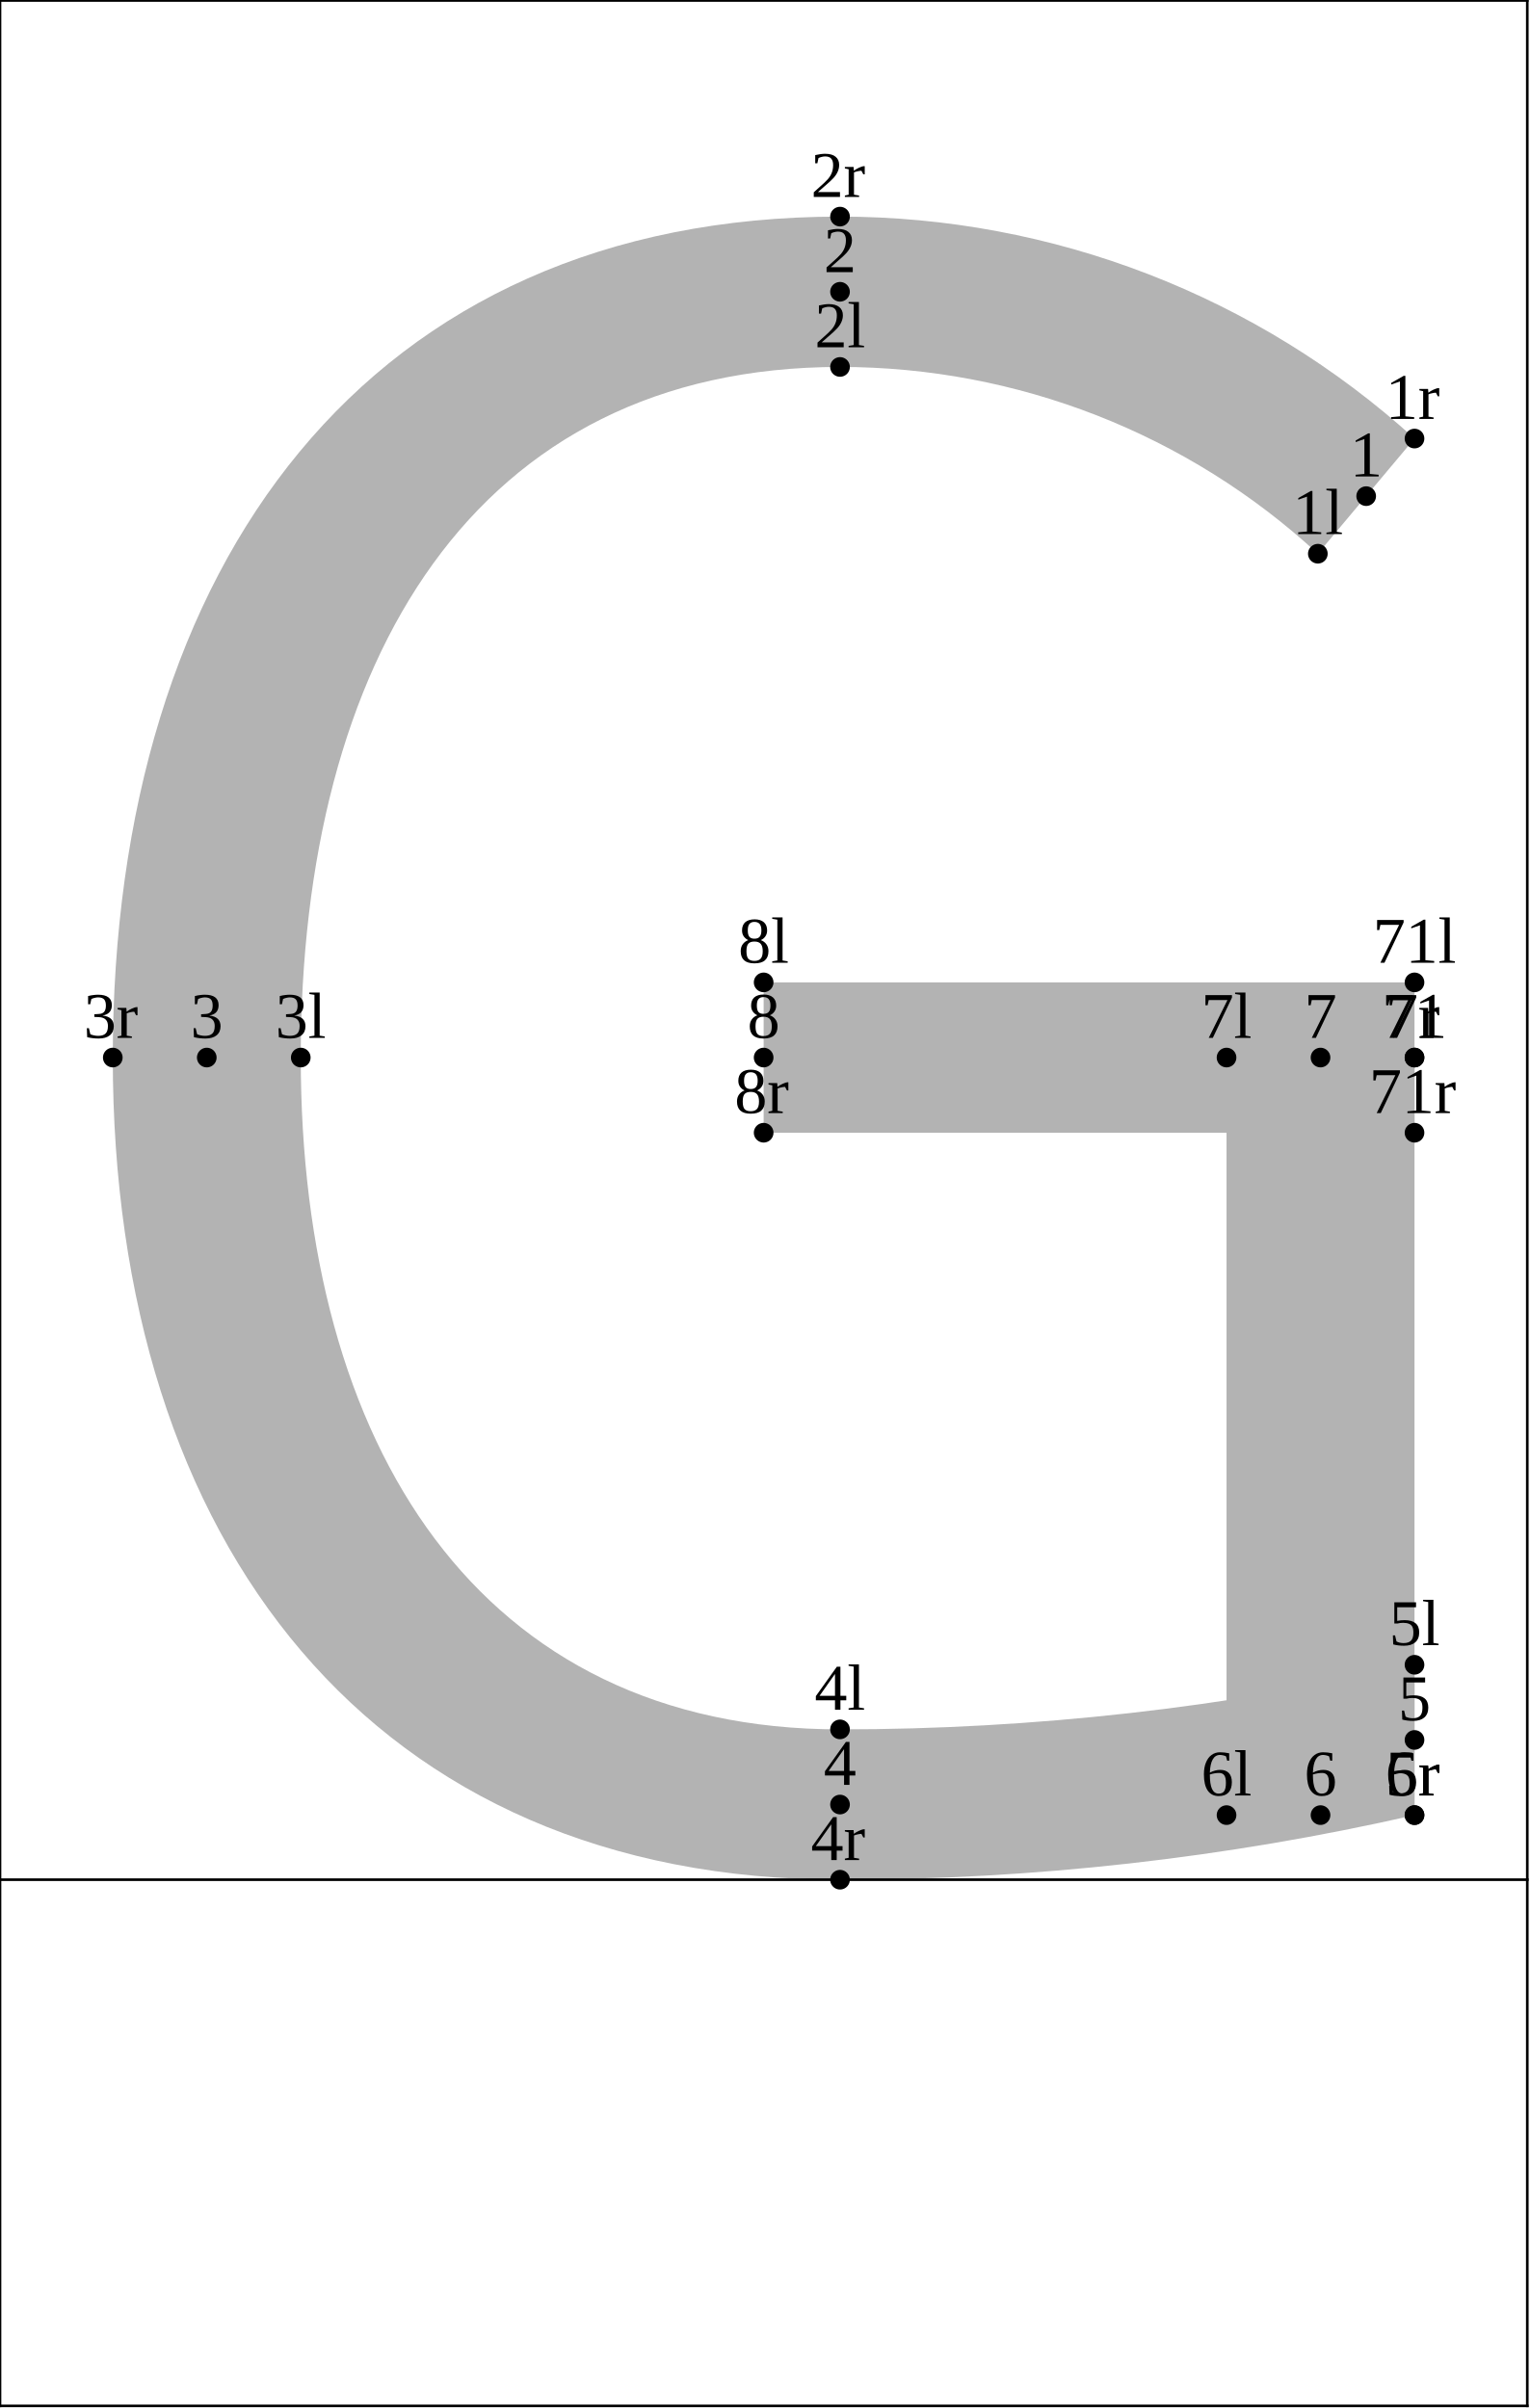
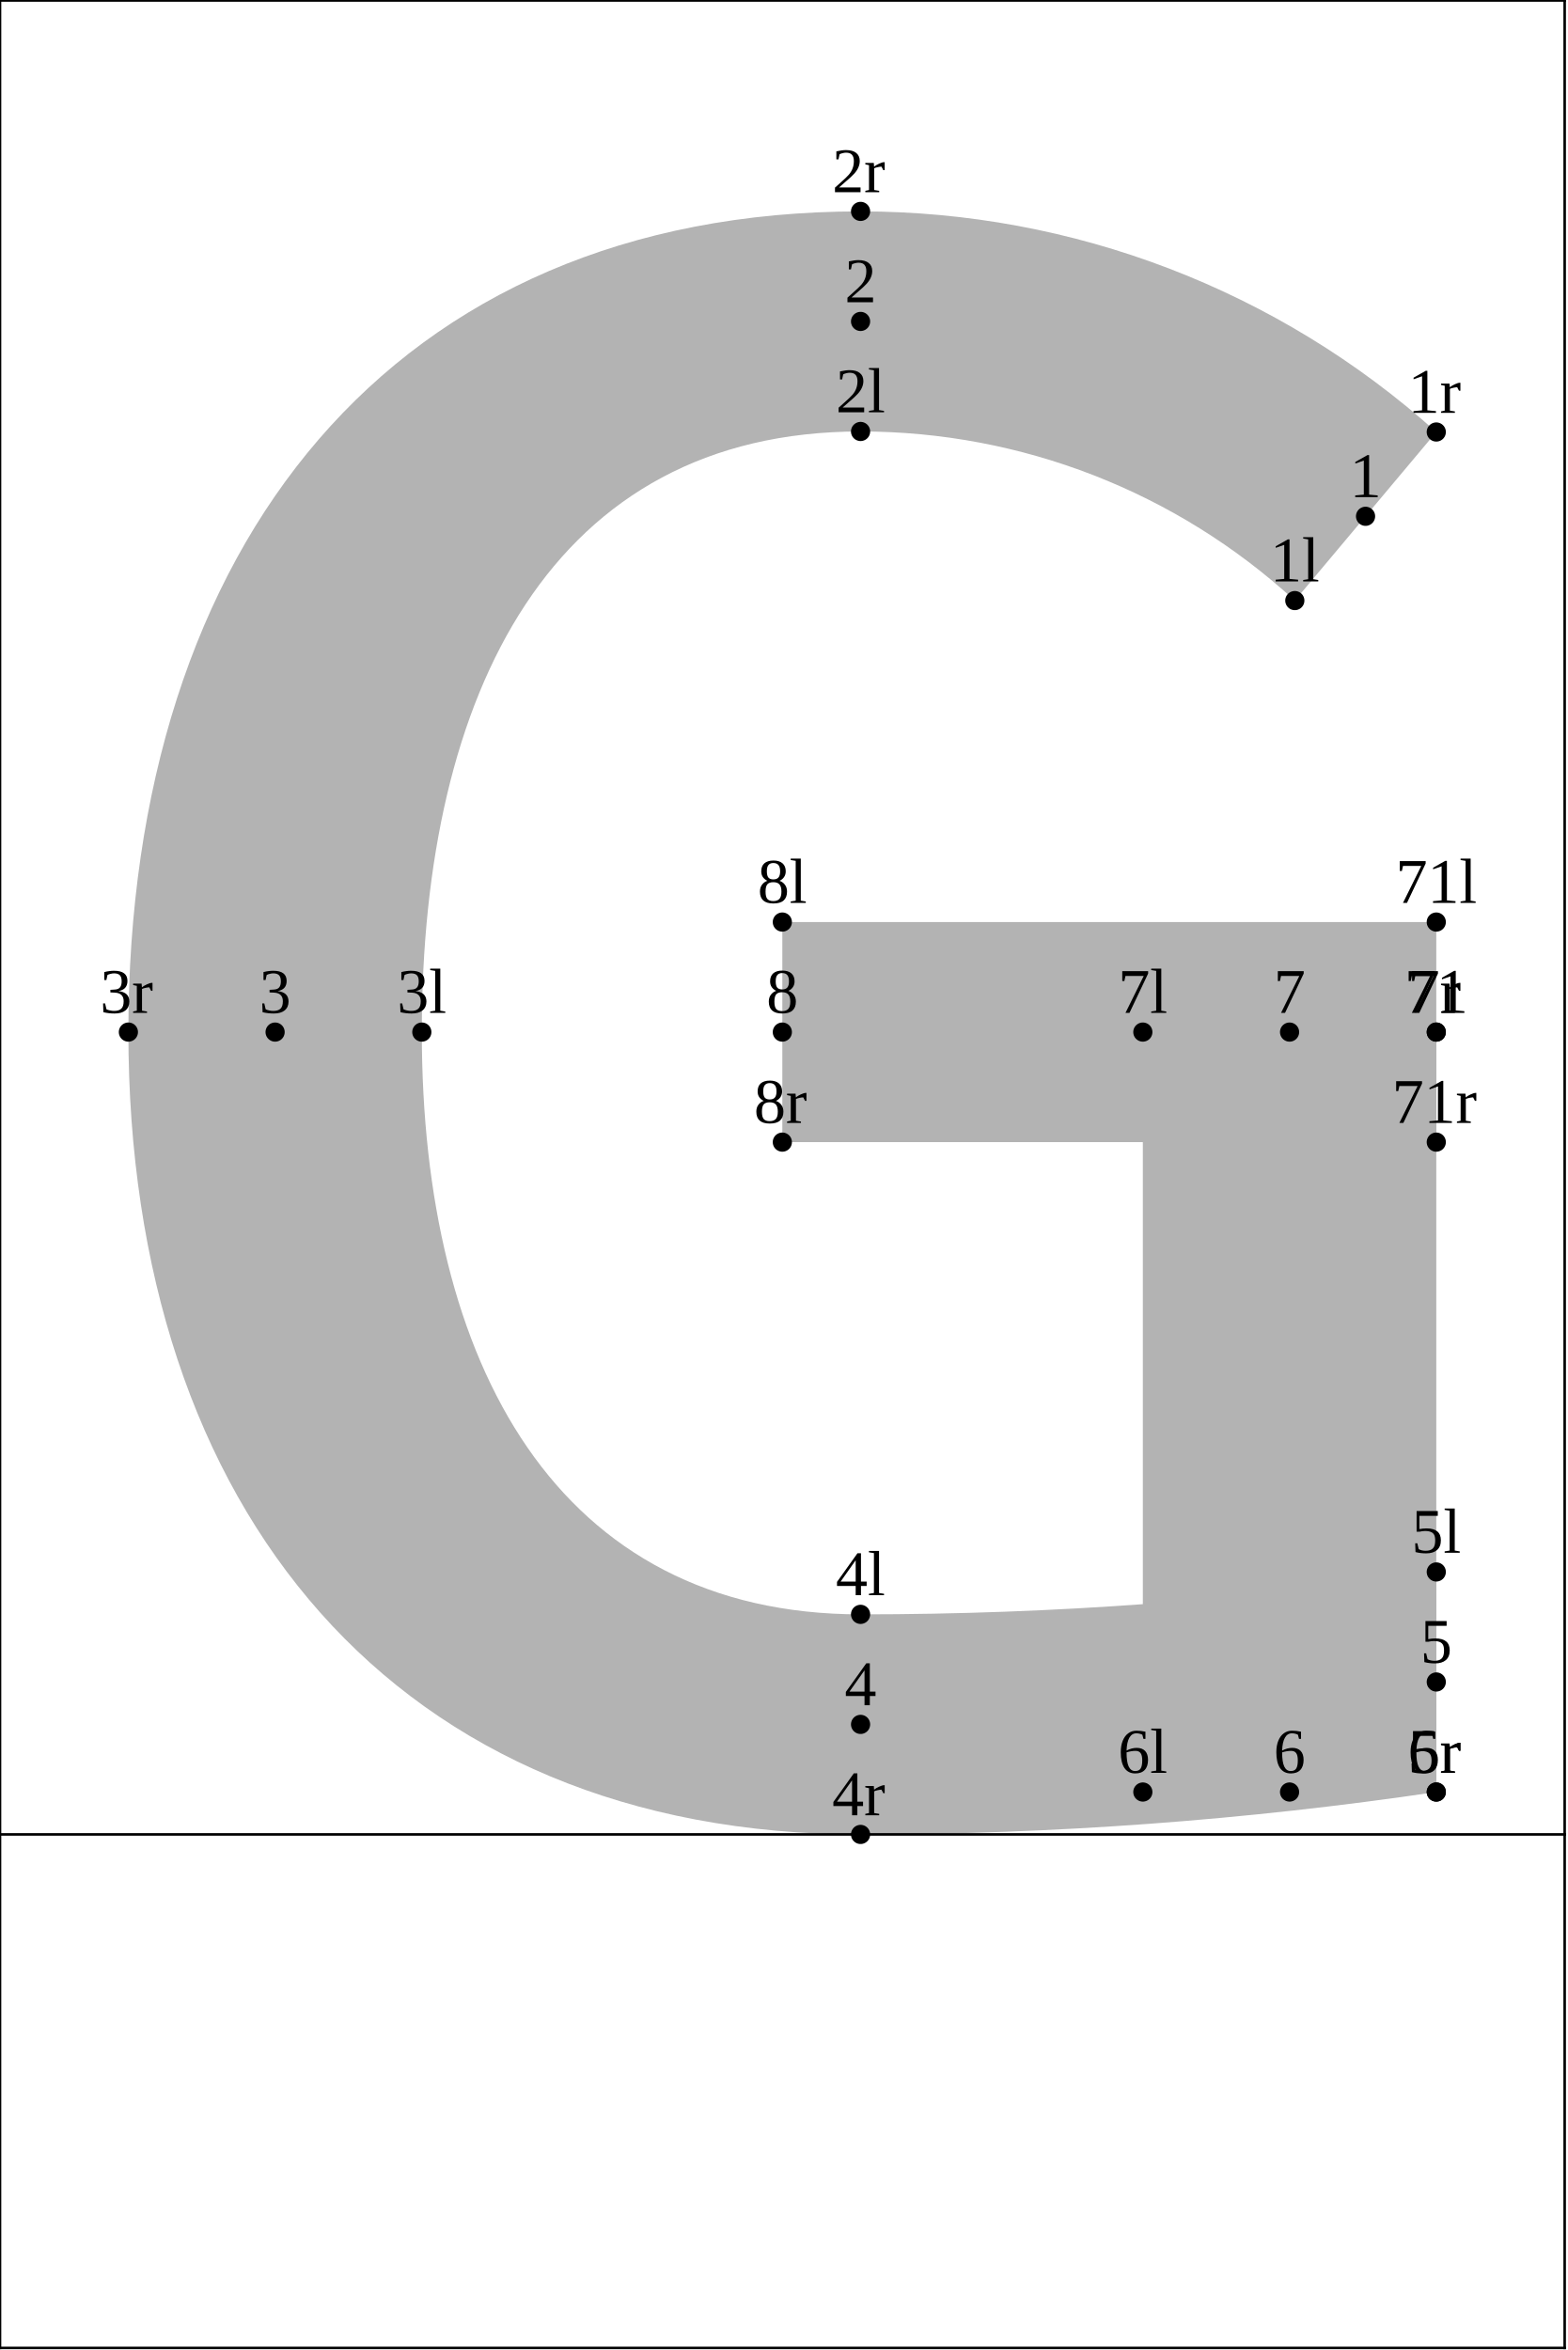
- <svg xmlns="http://www.w3.org/2000/svg" version="1.1" width="233.525" height="367.662" viewBox="0 0 233.525 367.662">
-   <path d="M201.155 84.544C181.292 66.208,155.252 56.027,128.22 56.027C72.346 56.027,45.908 100.95,45.908 161.471C45.908 220.712,73.086 264.046,128.22 264.046C157.726 264.046,187.14 260.738,215.91 254.183L215.91 277.137C187.14 283.692,157.726 287,128.22 287C56.967 287,17.215 235.737,17.215 161.471C17.215 85.958,56.3 33.073,128.22 33.073C160.646 33.073,191.91 45.154,215.91 66.96Z" style="fill: rgb(70%,70%,70%);stroke: none;" />
-   <path d="M187.218 277.137L187.218 161.471L215.91 161.471L215.91 277.137Z" style="fill: rgb(70%,70%,70%);stroke: none;" />
-   <path d="M215.91 149.994L116.563 149.994L116.563 172.948L215.91 172.948Z" style="fill: rgb(70%,70%,70%);stroke: none;" />
-   <g transform="translate(197.2811 81.5439)" style="fill: rgb(0%,0%,0%);">
+ <svg xmlns="http://www.w3.org/2000/svg" version="1.1" width="245.182" height="367.662" viewBox="0 0 245.182 367.662">
+   <path d="M202.566 93.962C184.034 76.946,159.791 67.504,134.631 67.504C86.404 67.504,65.992 108.285,65.992 161.471C65.992 213.362,87.194 252.569,134.631 252.569C164.775 252.569,194.879 250.351,224.698 245.934L224.698 280.365C194.879 284.782,164.775 287,134.631 287C62.01 287,20.085 236.381,20.085 161.471C20.085 85.327,61.365 33.073,134.631 33.073C167.883 33.073,199.961 45.365,224.698 67.587Z" style="fill: rgb(70%,70%,70%);stroke: none;" />
+   <path d="M178.79 280.365L178.79 161.471L224.698 161.471L224.698 280.365Z" style="fill: rgb(70%,70%,70%);stroke: none;" />
+   <path d="M224.698 144.256L122.391 144.256L122.391 178.687L224.698 178.687Z" style="fill: rgb(70%,70%,70%);stroke: none;" />
+   <g transform="translate(198.6915 90.96211)" style="fill: rgb(0%,0%,0%);">
    <text font-size="9.963">1l</text>
  </g>
-   <path d="M201.155 84.544l0 0" style="stroke:rgb(0%,0%,0%); stroke-width: 3;stroke-linecap: round;stroke-linejoin: round;stroke-miterlimit: 10;fill: none;" />
-   <g transform="translate(124.3452 53.02661)" style="fill: rgb(0%,0%,0%);">
+   <path d="M202.566 93.962l0 0" style="stroke:rgb(0%,0%,0%); stroke-width: 3;stroke-linecap: round;stroke-linejoin: round;stroke-miterlimit: 10;fill: none;" />
+   <g transform="translate(130.7567 64.50382)" style="fill: rgb(0%,0%,0%);">
    <text font-size="9.963">2l</text>
  </g>
-   <path d="M128.22 56.027l0 0" style="stroke:rgb(0%,0%,0%); stroke-width: 3;stroke-linecap: round;stroke-linejoin: round;stroke-miterlimit: 10;fill: none;" />
-   <g transform="translate(42.0333 158.471)" style="fill: rgb(0%,0%,0%);">
+   <path d="M134.631 67.504l0 0" style="stroke:rgb(0%,0%,0%); stroke-width: 3;stroke-linecap: round;stroke-linejoin: round;stroke-miterlimit: 10;fill: none;" />
+   <g transform="translate(62.11786 158.471)" style="fill: rgb(0%,0%,0%);">
    <text font-size="9.963">3l</text>
  </g>
-   <path d="M45.908 161.471l0 0" style="stroke:rgb(0%,0%,0%); stroke-width: 3;stroke-linecap: round;stroke-linejoin: round;stroke-miterlimit: 10;fill: none;" />
-   <g transform="translate(124.3452 261.0462)" style="fill: rgb(0%,0%,0%);">
+   <path d="M65.992 161.471l0 0" style="stroke:rgb(0%,0%,0%); stroke-width: 3;stroke-linecap: round;stroke-linejoin: round;stroke-miterlimit: 10;fill: none;" />
+   <g transform="translate(130.7567 249.569)" style="fill: rgb(0%,0%,0%);">
    <text font-size="9.963">4l</text>
  </g>
-   <path d="M128.22 264.046l0 0" style="stroke:rgb(0%,0%,0%); stroke-width: 3;stroke-linecap: round;stroke-linejoin: round;stroke-miterlimit: 10;fill: none;" />
-   <g transform="translate(212.0356 251.1834)" style="fill: rgb(0%,0%,0%);">
+   <path d="M134.631 252.569l0 0" style="stroke:rgb(0%,0%,0%); stroke-width: 3;stroke-linecap: round;stroke-linejoin: round;stroke-miterlimit: 10;fill: none;" />
+   <g transform="translate(220.8235 242.9337)" style="fill: rgb(0%,0%,0%);">
    <text font-size="9.963">5l</text>
  </g>
-   <path d="M215.91 254.183l0 0" style="stroke:rgb(0%,0%,0%); stroke-width: 3;stroke-linecap: round;stroke-linejoin: round;stroke-miterlimit: 10;fill: none;" />
-   <g transform="translate(183.3432 274.1372)" style="fill: rgb(0%,0%,0%);">
+   <path d="M224.698 245.934l0 0" style="stroke:rgb(0%,0%,0%); stroke-width: 3;stroke-linecap: round;stroke-linejoin: round;stroke-miterlimit: 10;fill: none;" />
+   <g transform="translate(174.9158 277.3647)" style="fill: rgb(0%,0%,0%);">
    <text font-size="9.963">6l</text>
  </g>
-   <path d="M187.218 277.137l0 0" style="stroke:rgb(0%,0%,0%); stroke-width: 3;stroke-linecap: round;stroke-linejoin: round;stroke-miterlimit: 10;fill: none;" />
-   <g transform="translate(183.3432 158.471)" style="fill: rgb(0%,0%,0%);">
+   <path d="M178.79 280.365l0 0" style="stroke:rgb(0%,0%,0%); stroke-width: 3;stroke-linecap: round;stroke-linejoin: round;stroke-miterlimit: 10;fill: none;" />
+   <g transform="translate(174.9158 158.471)" style="fill: rgb(0%,0%,0%);">
    <text font-size="9.963">7l</text>
  </g>
-   <path d="M187.218 161.471l0 0" style="stroke:rgb(0%,0%,0%); stroke-width: 3;stroke-linecap: round;stroke-linejoin: round;stroke-miterlimit: 10;fill: none;" />
-   <g transform="translate(112.6882 146.9941)" style="fill: rgb(0%,0%,0%);">
+   <path d="M178.79 161.471l0 0" style="stroke:rgb(0%,0%,0%); stroke-width: 3;stroke-linecap: round;stroke-linejoin: round;stroke-miterlimit: 10;fill: none;" />
+   <g transform="translate(118.5168 141.2555)" style="fill: rgb(0%,0%,0%);">
    <text font-size="9.963">8l</text>
  </g>
-   <path d="M116.563 149.994l0 0" style="stroke:rgb(0%,0%,0%); stroke-width: 3;stroke-linecap: round;stroke-linejoin: round;stroke-miterlimit: 10;fill: none;" />
-   <g transform="translate(209.5449 146.9941)" style="fill: rgb(0%,0%,0%);">
+   <path d="M122.391 144.256l0 0" style="stroke:rgb(0%,0%,0%); stroke-width: 3;stroke-linecap: round;stroke-linejoin: round;stroke-miterlimit: 10;fill: none;" />
+   <g transform="translate(218.3329 141.2555)" style="fill: rgb(0%,0%,0%);">
    <text font-size="9.963">71l</text>
  </g>
-   <path d="M215.91 149.994l0 0" style="stroke:rgb(0%,0%,0%); stroke-width: 3;stroke-linecap: round;stroke-linejoin: round;stroke-miterlimit: 10;fill: none;" />
-   <g transform="translate(206.042 72.75215)" style="fill: rgb(0%,0%,0%);">
+   <path d="M224.698 144.256l0 0" style="stroke:rgb(0%,0%,0%); stroke-width: 3;stroke-linecap: round;stroke-linejoin: round;stroke-miterlimit: 10;fill: none;" />
+   <g transform="translate(211.1413 77.77438)" style="fill: rgb(0%,0%,0%);">
    <text font-size="9.963">1</text>
  </g>
-   <path d="M208.533 75.752l0 0" style="stroke:rgb(0%,0%,0%); stroke-width: 3;stroke-linecap: round;stroke-linejoin: round;stroke-miterlimit: 10;fill: none;" />
-   <g transform="translate(125.7289 41.5497)" style="fill: rgb(0%,0%,0%);">
+   <path d="M213.632 80.774l0 0" style="stroke:rgb(0%,0%,0%); stroke-width: 3;stroke-linecap: round;stroke-linejoin: round;stroke-miterlimit: 10;fill: none;" />
+   <g transform="translate(132.1404 47.28828)" style="fill: rgb(0%,0%,0%);">
    <text font-size="9.963">2</text>
  </g>
-   <path d="M128.22 44.55l0 0" style="stroke:rgb(0%,0%,0%); stroke-width: 3;stroke-linecap: round;stroke-linejoin: round;stroke-miterlimit: 10;fill: none;" />
-   <g transform="translate(29.07079 158.471)" style="fill: rgb(0%,0%,0%);">
+   <path d="M134.631 50.288l0 0" style="stroke:rgb(0%,0%,0%); stroke-width: 3;stroke-linecap: round;stroke-linejoin: round;stroke-miterlimit: 10;fill: none;" />
+   <g transform="translate(40.54771 158.471)" style="fill: rgb(0%,0%,0%);">
    <text font-size="9.963">3</text>
  </g>
-   <path d="M31.561 161.471l0 0" style="stroke:rgb(0%,0%,0%); stroke-width: 3;stroke-linecap: round;stroke-linejoin: round;stroke-miterlimit: 10;fill: none;" />
-   <g transform="translate(125.7289 272.5231)" style="fill: rgb(0%,0%,0%);">
+   <path d="M43.038 161.471l0 0" style="stroke:rgb(0%,0%,0%); stroke-width: 3;stroke-linecap: round;stroke-linejoin: round;stroke-miterlimit: 10;fill: none;" />
+   <g transform="translate(132.1404 266.7845)" style="fill: rgb(0%,0%,0%);">
    <text font-size="9.963">4</text>
  </g>
-   <path d="M128.22 275.523l0 0" style="stroke:rgb(0%,0%,0%); stroke-width: 3;stroke-linecap: round;stroke-linejoin: round;stroke-miterlimit: 10;fill: none;" />
-   <g transform="translate(213.4193 262.6603)" style="fill: rgb(0%,0%,0%);">
+   <path d="M134.631 269.784l0 0" style="stroke:rgb(0%,0%,0%); stroke-width: 3;stroke-linecap: round;stroke-linejoin: round;stroke-miterlimit: 10;fill: none;" />
+   <g transform="translate(222.2072 260.1492)" style="fill: rgb(0%,0%,0%);">
    <text font-size="9.963">5</text>
  </g>
-   <path d="M215.91 265.66l0 0" style="stroke:rgb(0%,0%,0%); stroke-width: 3;stroke-linecap: round;stroke-linejoin: round;stroke-miterlimit: 10;fill: none;" />
-   <g transform="translate(199.0731 274.1372)" style="fill: rgb(0%,0%,0%);">
+   <path d="M224.698 263.149l0 0" style="stroke:rgb(0%,0%,0%); stroke-width: 3;stroke-linecap: round;stroke-linejoin: round;stroke-miterlimit: 10;fill: none;" />
+   <g transform="translate(199.2534 277.3647)" style="fill: rgb(0%,0%,0%);">
    <text font-size="9.963">6</text>
  </g>
-   <path d="M201.564 277.137l0 0" style="stroke:rgb(0%,0%,0%); stroke-width: 3;stroke-linecap: round;stroke-linejoin: round;stroke-miterlimit: 10;fill: none;" />
-   <g transform="translate(199.0731 158.471)" style="fill: rgb(0%,0%,0%);">
+   <path d="M201.744 280.365l0 0" style="stroke:rgb(0%,0%,0%); stroke-width: 3;stroke-linecap: round;stroke-linejoin: round;stroke-miterlimit: 10;fill: none;" />
+   <g transform="translate(199.2534 158.471)" style="fill: rgb(0%,0%,0%);">
    <text font-size="9.963">7</text>
  </g>
-   <path d="M201.564 161.471l0 0" style="stroke:rgb(0%,0%,0%); stroke-width: 3;stroke-linecap: round;stroke-linejoin: round;stroke-miterlimit: 10;fill: none;" />
-   <g transform="translate(114.0719 158.471)" style="fill: rgb(0%,0%,0%);">
+   <path d="M201.744 161.471l0 0" style="stroke:rgb(0%,0%,0%); stroke-width: 3;stroke-linecap: round;stroke-linejoin: round;stroke-miterlimit: 10;fill: none;" />
+   <g transform="translate(119.9006 158.471)" style="fill: rgb(0%,0%,0%);">
    <text font-size="9.963">8</text>
  </g>
-   <path d="M116.563 161.471l0 0" style="stroke:rgb(0%,0%,0%); stroke-width: 3;stroke-linecap: round;stroke-linejoin: round;stroke-miterlimit: 10;fill: none;" />
-   <g transform="translate(210.9286 158.471)" style="fill: rgb(0%,0%,0%);">
+   <path d="M122.391 161.471l0 0" style="stroke:rgb(0%,0%,0%); stroke-width: 3;stroke-linecap: round;stroke-linejoin: round;stroke-miterlimit: 10;fill: none;" />
+   <g transform="translate(219.7166 158.471)" style="fill: rgb(0%,0%,0%);">
    <text font-size="9.963">71</text>
  </g>
-   <path d="M215.91 161.471l0 0" style="stroke:rgb(0%,0%,0%); stroke-width: 3;stroke-linecap: round;stroke-linejoin: round;stroke-miterlimit: 10;fill: none;" />
-   <g transform="translate(211.4683 63.9604)" style="fill: rgb(0%,0%,0%);">
+   <path d="M224.698 161.471l0 0" style="stroke:rgb(0%,0%,0%); stroke-width: 3;stroke-linecap: round;stroke-linejoin: round;stroke-miterlimit: 10;fill: none;" />
+   <g transform="translate(220.2562 64.58665)" style="fill: rgb(0%,0%,0%);">
    <text font-size="9.963">1r</text>
  </g>
-   <path d="M215.91 66.96l0 0" style="stroke:rgb(0%,0%,0%); stroke-width: 3;stroke-linecap: round;stroke-linejoin: round;stroke-miterlimit: 10;fill: none;" />
-   <g transform="translate(123.7779 30.07277)" style="fill: rgb(0%,0%,0%);">
+   <path d="M224.698 67.587l0 0" style="stroke:rgb(0%,0%,0%); stroke-width: 3;stroke-linecap: round;stroke-linejoin: round;stroke-miterlimit: 10;fill: none;" />
+   <g transform="translate(130.1894 30.07277)" style="fill: rgb(0%,0%,0%);">
    <text font-size="9.963">2r</text>
  </g>
-   <path d="M128.22 33.073l0 0" style="stroke:rgb(0%,0%,0%); stroke-width: 3;stroke-linecap: round;stroke-linejoin: round;stroke-miterlimit: 10;fill: none;" />
-   <g transform="translate(12.77353 158.471)" style="fill: rgb(0%,0%,0%);">
+   <path d="M134.631 33.073l0 0" style="stroke:rgb(0%,0%,0%); stroke-width: 3;stroke-linecap: round;stroke-linejoin: round;stroke-miterlimit: 10;fill: none;" />
+   <g transform="translate(15.64284 158.471)" style="fill: rgb(0%,0%,0%);">
    <text font-size="9.963">3r</text>
  </g>
-   <path d="M17.215 161.471l0 0" style="stroke:rgb(0%,0%,0%); stroke-width: 3;stroke-linecap: round;stroke-linejoin: round;stroke-miterlimit: 10;fill: none;" />
-   <g transform="translate(123.7779 284)" style="fill: rgb(0%,0%,0%);">
+   <path d="M20.085 161.471l0 0" style="stroke:rgb(0%,0%,0%); stroke-width: 3;stroke-linecap: round;stroke-linejoin: round;stroke-miterlimit: 10;fill: none;" />
+   <g transform="translate(130.1894 284)" style="fill: rgb(0%,0%,0%);">
    <text font-size="9.963">4r</text>
  </g>
-   <path d="M128.22 287l0 0" style="stroke:rgb(0%,0%,0%); stroke-width: 3;stroke-linecap: round;stroke-linejoin: round;stroke-miterlimit: 10;fill: none;" />
-   <g transform="translate(211.4683 274.1372)" style="fill: rgb(0%,0%,0%);">
+   <path d="M134.631 287l0 0" style="stroke:rgb(0%,0%,0%); stroke-width: 3;stroke-linecap: round;stroke-linejoin: round;stroke-miterlimit: 10;fill: none;" />
+   <g transform="translate(220.2562 277.3647)" style="fill: rgb(0%,0%,0%);">
    <text font-size="9.963">5r</text>
  </g>
-   <path d="M215.91 277.137l0 0" style="stroke:rgb(0%,0%,0%); stroke-width: 3;stroke-linecap: round;stroke-linejoin: round;stroke-miterlimit: 10;fill: none;" />
-   <g transform="translate(211.4683 274.1372)" style="fill: rgb(0%,0%,0%);">
+   <path d="M224.698 280.365l0 0" style="stroke:rgb(0%,0%,0%); stroke-width: 3;stroke-linecap: round;stroke-linejoin: round;stroke-miterlimit: 10;fill: none;" />
+   <g transform="translate(220.2562 277.3647)" style="fill: rgb(0%,0%,0%);">
    <text font-size="9.963">6r</text>
  </g>
-   <path d="M215.91 277.137l0 0" style="stroke:rgb(0%,0%,0%); stroke-width: 3;stroke-linecap: round;stroke-linejoin: round;stroke-miterlimit: 10;fill: none;" />
-   <g transform="translate(211.4683 158.471)" style="fill: rgb(0%,0%,0%);">
+   <path d="M224.698 280.365l0 0" style="stroke:rgb(0%,0%,0%); stroke-width: 3;stroke-linecap: round;stroke-linejoin: round;stroke-miterlimit: 10;fill: none;" />
+   <g transform="translate(220.2562 158.471)" style="fill: rgb(0%,0%,0%);">
    <text font-size="9.963">7r</text>
  </g>
-   <path d="M215.91 161.471l0 0" style="stroke:rgb(0%,0%,0%); stroke-width: 3;stroke-linecap: round;stroke-linejoin: round;stroke-miterlimit: 10;fill: none;" />
-   <g transform="translate(112.1209 169.948)" style="fill: rgb(0%,0%,0%);">
+   <path d="M224.698 161.471l0 0" style="stroke:rgb(0%,0%,0%); stroke-width: 3;stroke-linecap: round;stroke-linejoin: round;stroke-miterlimit: 10;fill: none;" />
+   <g transform="translate(117.9495 175.6866)" style="fill: rgb(0%,0%,0%);">
    <text font-size="9.963">8r</text>
  </g>
-   <path d="M116.563 172.948l0 0" style="stroke:rgb(0%,0%,0%); stroke-width: 3;stroke-linecap: round;stroke-linejoin: round;stroke-miterlimit: 10;fill: none;" />
-   <g transform="translate(208.9776 169.948)" style="fill: rgb(0%,0%,0%);">
+   <path d="M122.391 178.687l0 0" style="stroke:rgb(0%,0%,0%); stroke-width: 3;stroke-linecap: round;stroke-linejoin: round;stroke-miterlimit: 10;fill: none;" />
+   <g transform="translate(217.7655 175.6866)" style="fill: rgb(0%,0%,0%);">
    <text font-size="9.963">71r</text>
  </g>
-   <path d="M215.91 172.948l0 0" style="stroke:rgb(0%,0%,0%); stroke-width: 3;stroke-linecap: round;stroke-linejoin: round;stroke-miterlimit: 10;fill: none;" />
-   <path d="M0 287L233.125 287" style="stroke:rgb(0%,0%,0%); stroke-width: 0.4;stroke-linecap: square;stroke-linejoin: round;stroke-miterlimit: 10;fill: none;" />
-   <path d="M0 0.077L233.125 0.077" style="stroke:rgb(0%,0%,0%); stroke-width: 0.4;stroke-linecap: square;stroke-linejoin: round;stroke-miterlimit: 10;fill: none;" />
-   <path d="M0 367.339L233.125 367.339" style="stroke:rgb(0%,0%,0%); stroke-width: 0.4;stroke-linecap: square;stroke-linejoin: round;stroke-miterlimit: 10;fill: none;" />
+   <path d="M224.698 178.687l0 0" style="stroke:rgb(0%,0%,0%); stroke-width: 3;stroke-linecap: round;stroke-linejoin: round;stroke-miterlimit: 10;fill: none;" />
+   <path d="M0 287L244.782 287" style="stroke:rgb(0%,0%,0%); stroke-width: 0.4;stroke-linecap: square;stroke-linejoin: round;stroke-miterlimit: 10;fill: none;" />
+   <path d="M0 0.077L244.782 0.077" style="stroke:rgb(0%,0%,0%); stroke-width: 0.4;stroke-linecap: square;stroke-linejoin: round;stroke-miterlimit: 10;fill: none;" />
+   <path d="M0 367.339L244.782 367.339" style="stroke:rgb(0%,0%,0%); stroke-width: 0.4;stroke-linecap: square;stroke-linejoin: round;stroke-miterlimit: 10;fill: none;" />
  <path d="M0 367.339L0 0.077" style="stroke:rgb(0%,0%,0%); stroke-width: 0.4;stroke-linecap: square;stroke-linejoin: round;stroke-miterlimit: 10;fill: none;" />
-   <path d="M233.125 367.339L233.125 0.077" style="stroke:rgb(0%,0%,0%); stroke-width: 0.4;stroke-linecap: square;stroke-linejoin: round;stroke-miterlimit: 10;fill: none;" />
+   <path d="M244.782 367.339L244.782 0.077" style="stroke:rgb(0%,0%,0%); stroke-width: 0.4;stroke-linecap: square;stroke-linejoin: round;stroke-miterlimit: 10;fill: none;" />
</svg>
